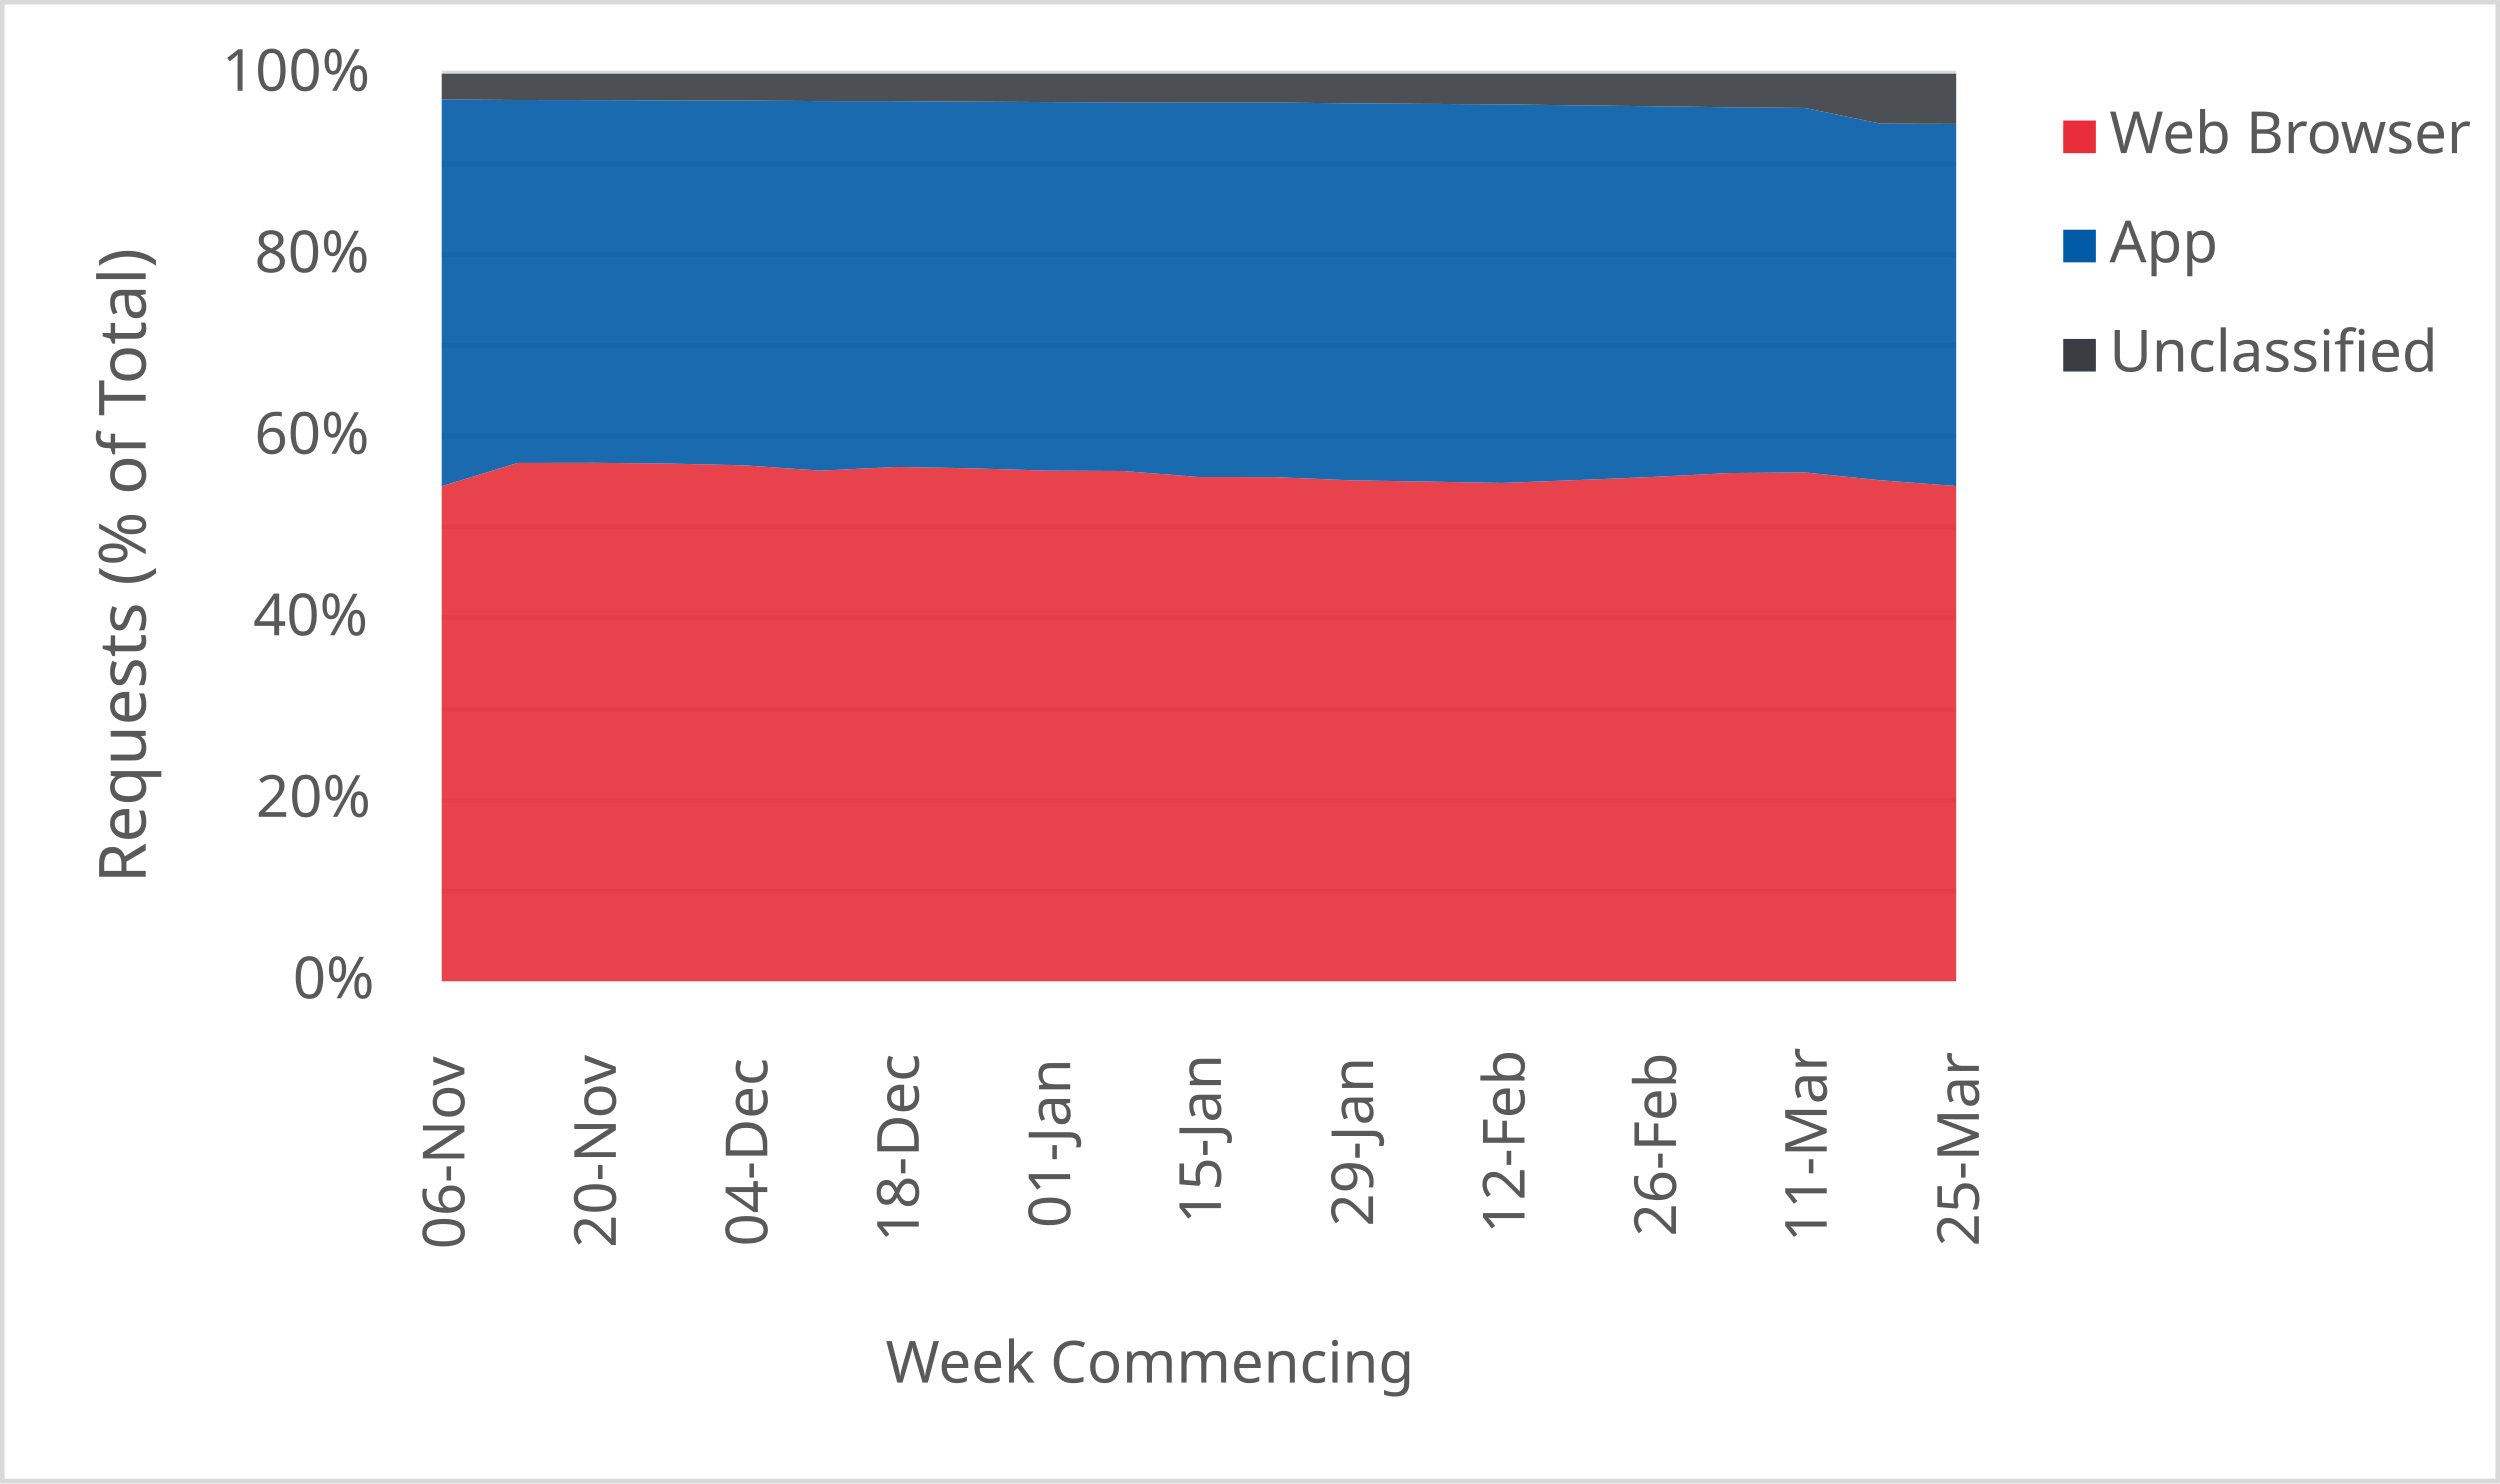
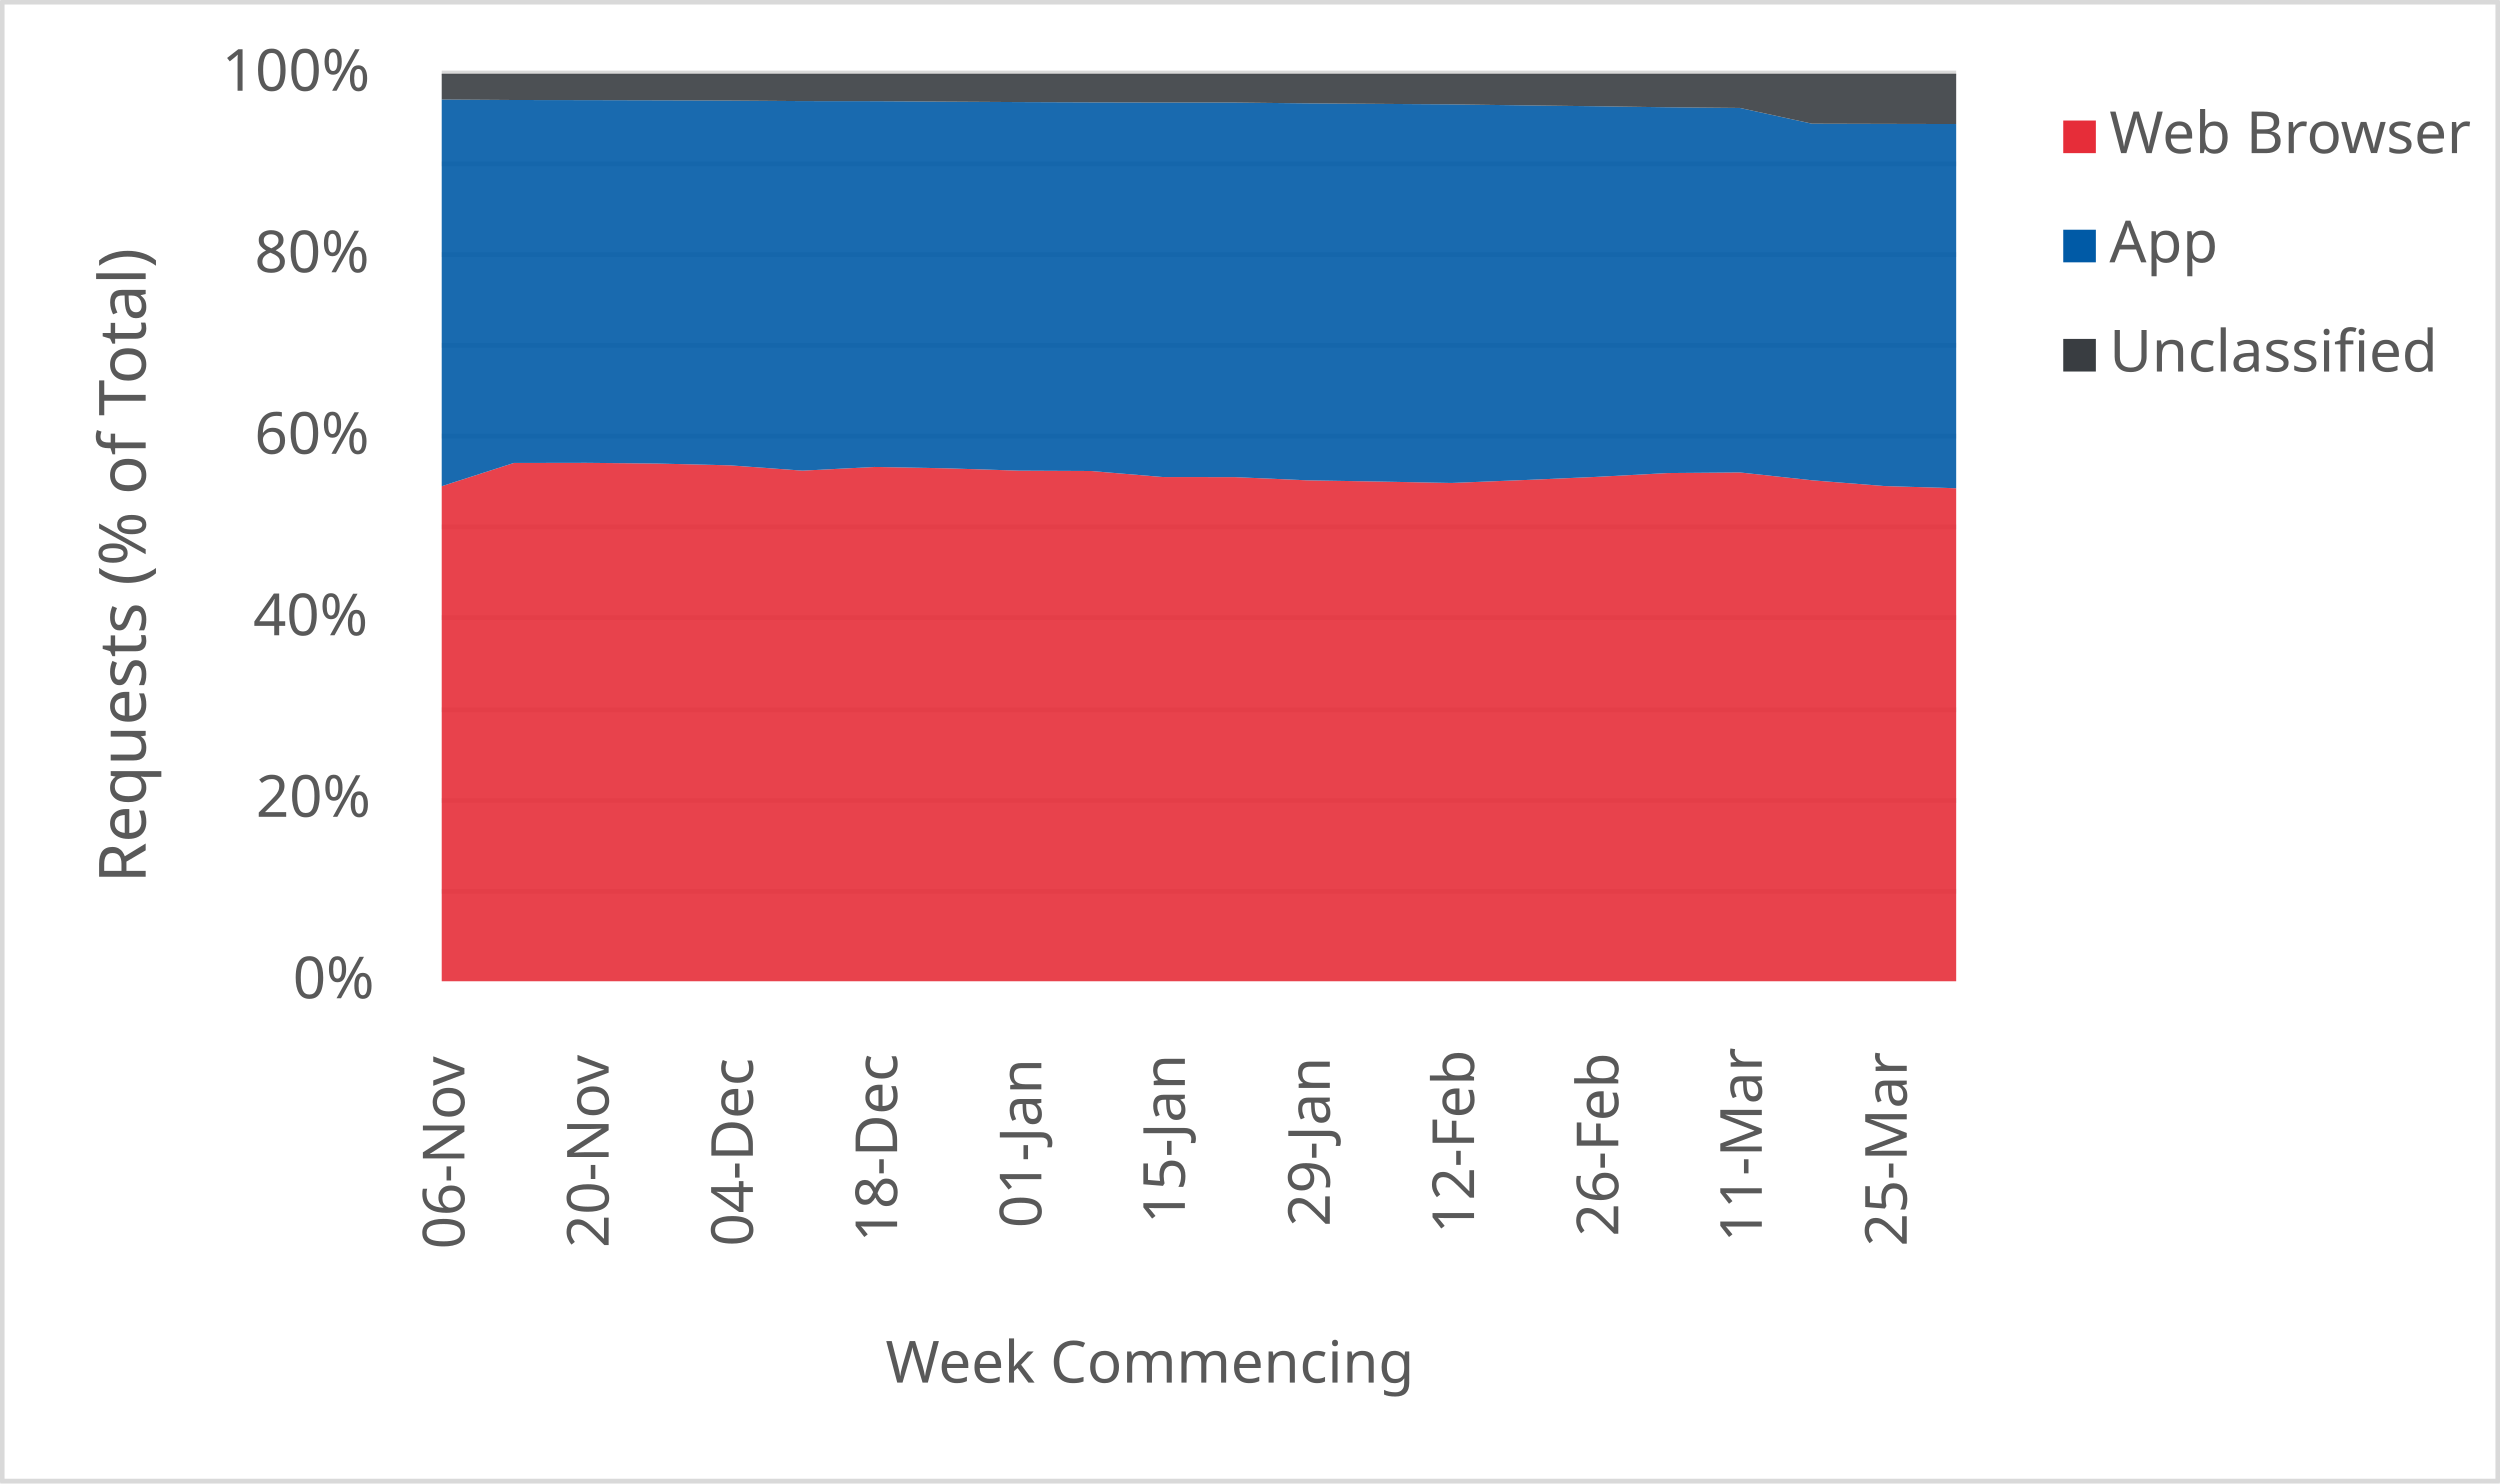
<svg xmlns="http://www.w3.org/2000/svg" width="1763" height="1046" xml:space="preserve" overflow="hidden">
  <defs>
    <clipPath id="clip0">
      <rect x="2917" y="346" width="1763" height="1046" />
    </clipPath>
  </defs>
  <g clip-path="url(#clip0)" transform="translate(-2917 -346)">
    <rect x="2918" y="347" width="1760" height="1043" fill="#FFFFFF" />
    <g>
      <path d="    M3228.5 974.532 4296.5 974.532    M3228.5 910.53 4296.5 910.53    M3228.5 846.528 4296.5 846.528    M3228.5 781.526 4296.5 781.526    M3228.5 717.524 4296.5 717.524    M3228.5 653.522 4296.5 653.522    M3228.5 589.52 4296.5 589.52    M3228.5 525.517 4296.5 525.517    M3228.5 461.515 4296.5 461.515    M3228.5 397.5 4296.5 397.5" stroke="#D9D9D9" stroke-width="3.438" stroke-linejoin="round" stroke-miterlimit="10" fill="none" />
    </g>
    <g>
      <path d="M 1038.5 4296.5 1038.5" stroke="#D9D9D9" stroke-width="3.438" stroke-linejoin="round" stroke-miterlimit="10" fill="none" fill-rule="evenodd" />
    </g>
    <g>
      <text fill="#595959" font-family="Verdana,sans-serif" font-weight="400" font-size="41" transform="matrix(6.12323e-17 -1 1 6.12323e-17 3244.5 1227)">06-Nov</text>
    </g>
    <g>
-       <text fill="#595959" font-family="Verdana,sans-serif" font-weight="400" font-size="41" transform="matrix(6.12323e-17 -1 1 6.12323e-17 3351.3 1226)">20-Nov</text>
+       <text fill="#595959" font-family="Verdana,sans-serif" font-weight="400" font-size="41" transform="matrix(6.12323e-17 -1 1 6.12323e-17 3346.214 1226)">20-Nov</text>
    </g>
    <g>
-       <text fill="#595959" font-family="Verdana,sans-serif" font-weight="400" font-size="41" transform="matrix(6.12323e-17 -1 1 6.12323e-17 3458.1 1225)">04-Dec</text>
+       <text fill="#595959" font-family="Verdana,sans-serif" font-weight="400" font-size="41" transform="matrix(6.12323e-17 -1 1 6.12323e-17 3447.929 1225)">04-Dec</text>
    </g>
    <g>
-       <text fill="#595959" font-family="Verdana,sans-serif" font-weight="400" font-size="41" transform="matrix(6.12323e-17 -1 1 6.12323e-17 3564.9 1222)">18-Dec</text>
+       <text fill="#595959" font-family="Verdana,sans-serif" font-weight="400" font-size="41" transform="matrix(6.12323e-17 -1 1 6.12323e-17 3549.643 1222)">18-Dec</text>
    </g>
    <g>
-       <text fill="#595959" font-family="Verdana,sans-serif" font-weight="400" font-size="41" transform="matrix(6.12323e-17 -1 1 6.12323e-17 3671.7 1212)">01-Jan</text>
+       <text fill="#595959" font-family="Verdana,sans-serif" font-weight="400" font-size="41" transform="matrix(6.12323e-17 -1 1 6.12323e-17 3651.357 1212)">01-Jan</text>
    </g>
    <g>
-       <text fill="#595959" font-family="Verdana,sans-serif" font-weight="400" font-size="41" transform="matrix(6.12323e-17 -1 1 6.12323e-17 3778 1209)">15-Jan</text>
+       <text fill="#595959" font-family="Verdana,sans-serif" font-weight="400" font-size="41" transform="matrix(6.12323e-17 -1 1 6.12323e-17 3752.571 1209)">15-Jan</text>
    </g>
    <g>
-       <text fill="#595959" font-family="Verdana,sans-serif" font-weight="400" font-size="41" transform="matrix(6.12323e-17 -1 1 6.12323e-17 3885.3 1211)">29-Jan</text>
+       <text fill="#595959" font-family="Verdana,sans-serif" font-weight="400" font-size="41" transform="matrix(6.12323e-17 -1 1 6.12323e-17 3854.786 1211)">29-Jan</text>
    </g>
    <g>
-       <text fill="#595959" font-family="Verdana,sans-serif" font-weight="400" font-size="41" transform="matrix(6.12323e-17 -1 1 6.12323e-17 3992.1 1216)">12-Feb</text>
+       <text fill="#595959" font-family="Verdana,sans-serif" font-weight="400" font-size="41" transform="matrix(6.12323e-17 -1 1 6.12323e-17 3956.5 1216)">12-Feb</text>
    </g>
    <g>
-       <text fill="#595959" font-family="Verdana,sans-serif" font-weight="400" font-size="41" transform="matrix(6.12323e-17 -1 1 6.12323e-17 4098.9 1218)">26-Feb</text>
+       <text fill="#595959" font-family="Verdana,sans-serif" font-weight="400" font-size="41" transform="matrix(6.12323e-17 -1 1 6.12323e-17 4058.214 1218)">26-Feb</text>
    </g>
    <g>
-       <text fill="#595959" font-family="Verdana,sans-serif" font-weight="400" font-size="41" transform="matrix(6.12323e-17 -1 1 6.12323e-17 4205.2 1222)">11-Mar</text>
+       <text fill="#595959" font-family="Verdana,sans-serif" font-weight="400" font-size="41" transform="matrix(6.12323e-17 -1 1 6.12323e-17 4159.429 1222)">11-Mar</text>
    </g>
    <g>
-       <text fill="#595959" font-family="Verdana,sans-serif" font-weight="400" font-size="41" transform="matrix(6.12323e-17 -1 1 6.12323e-17 4312.5 1225)">25-Mar</text>
+       <text fill="#595959" font-family="Verdana,sans-serif" font-weight="400" font-size="41" transform="matrix(6.12323e-17 -1 1 6.12323e-17 4261.643 1225)">25-Mar</text>
    </g>
    <g>
      <text fill="#595959" font-family="Verdana,sans-serif" font-weight="400" font-size="41" transform="matrix(1 0 0 1 3123.5 1050)">0%</text>
    </g>
    <g>
      <text fill="#595959" font-family="Verdana,sans-serif" font-weight="400" font-size="41" transform="matrix(1 0 0 1 3097.5 922)">20%</text>
    </g>
    <g>
      <text fill="#595959" font-family="Verdana,sans-serif" font-weight="400" font-size="41" transform="matrix(1 0 0 1 3095.5 794)">40%</text>
    </g>
    <g>
      <text fill="#595959" font-family="Verdana,sans-serif" font-weight="400" font-size="41" transform="matrix(1 0 0 1 3096.5 666)">60%</text>
    </g>
    <g>
      <text fill="#595959" font-family="Verdana,sans-serif" font-weight="400" font-size="41" transform="matrix(1 0 0 1 3096.5 538)">80%</text>
    </g>
    <g>
      <text fill="#595959" font-family="Verdana,sans-serif" font-weight="400" font-size="41" transform="matrix(1 0 0 1 3073.5 410)">100%</text>
    </g>
    <g>
      <text fill="#595959" font-family="Verdana,sans-serif" font-weight="400" font-size="41" transform="matrix(1 0 0 1 3541.5 1321)">Week Commencing</text>
    </g>
    <g>
      <text fill="#595959" font-family="Verdana,sans-serif" font-weight="400" font-size="46" transform="matrix(6.12323e-17 -1 1 6.12323e-17 3019.73 968.75)">Requests (% of Total)</text>
    </g>
    <rect x="2918.5" y="347.5" width="1760" height="1043" stroke="#D9D9D9" stroke-width="3.438" stroke-linejoin="round" stroke-miterlimit="10" fill="none" />
    <g>
-       <path d="M3228.5 1038 3281.9 1038 3335.3 1038 3388.7 1038 3442.1 1038 3495.5 1038 3548.9 1038 3602.3 1038 3655.7 1038 3709.1 1038 3762.5 1038 3815.9 1038 3869.3 1038 3922.7 1038 3976.1 1038 4029.5 1038 4082.9 1038 4136.3 1038 4189.7 1038 4243.1 1038 4296.5 1038 4296.5 688.755 4243.1 684.695 4189.7 679.161 4136.3 679.602 4082.9 682.321 4029.5 684.53 3976.1 686.59 3922.7 685.592 3869.3 684.727 3815.9 682.48 3762.5 682.403 3709.1 678.149 3655.7 677.897 3602.3 676.253 3548.9 675.299 3495.5 677.892 3442.1 674.166 3388.7 672.906 3335.3 672.385 3281.9 672.481 3228.5 688.859 3228.5 1038Z" fill="#e62d39" opacity="0.9" />
+       <path d="M3228.5 1038 3279.357 1038 3330.214 1038 3381.071 1038 3431.929 1038 3482.786 1038 3533.643 1038 3584.5 1038 3635.357 1038 3686.214 1038 3737.071 1038 3787.929 1038 3838.786 1038 3889.643 1038 3940.5 1038 3991.357 1038 4042.214 1038 4093.071 1038 4143.929 1038 4194.786 1038 4245.643 1038 4296.5 1038 4296.5 690.32 4245.643 688.755 4194.786 684.695 4143.929 679.161 4093.071 679.602 4042.214 682.321 3991.357 684.53 3940.5 686.59 3889.643 685.592 3838.786 684.727 3787.929 682.48 3737.071 682.403 3686.214 678.149 3635.357 677.897 3584.5 676.253 3533.643 675.299 3482.786 677.892 3431.929 674.166 3381.071 672.906 3330.214 672.385 3279.357 672.481 3228.5 688.859 3228.5 1038Z" fill="#e62d39" opacity="0.9" />
    </g>
    <g>
-       <path d="M3228.5 688.859 3281.9 672.481 3335.3 672.385 3388.7 672.906 3442.1 674.166 3495.5 677.892 3548.9 675.299 3602.3 676.253 3655.7 677.897 3709.1 678.149 3762.5 682.403 3815.9 682.48 3869.3 684.727 3922.7 685.592 3976.1 686.59 4029.5 684.53 4082.9 682.321 4136.3 679.602 4189.7 679.161 4243.1 684.695 4296.5 688.755 4296.5 433.354 4243.1 433.212 4189.7 422.122 4136.3 421.65 4082.9 420.922 4029.5 420.296 3976.1 419.61 3922.7 419.245 3869.3 418.885 3815.9 418.315 3762.5 418.321 3709.1 418.194 3655.7 417.984 3602.3 417.674 3548.9 417.346 3495.5 417.285 3442.1 416.914 3388.7 416.742 3335.3 416.605 3281.9 416.521 3228.5 416.171 3228.5 688.859Z" fill="#005aa6" opacity="0.9" />
+       <path d="M3228.5 688.859 3279.357 672.481 3330.214 672.385 3381.071 672.906 3431.929 674.166 3482.786 677.892 3533.643 675.299 3584.5 676.253 3635.357 677.897 3686.214 678.149 3737.071 682.403 3787.929 682.48 3838.786 684.727 3889.643 685.592 3940.5 686.59 3991.357 684.53 4042.214 682.321 4093.071 679.602 4143.929 679.161 4194.786 684.695 4245.643 688.755 4296.5 690.32 4296.5 433.47 4245.643 433.354 4194.786 433.212 4143.929 422.122 4093.071 421.65 4042.214 420.922 3991.357 420.296 3940.5 419.61 3889.643 419.245 3838.786 418.885 3787.929 418.315 3737.071 418.321 3686.214 418.194 3635.357 417.984 3584.5 417.674 3533.643 417.346 3482.786 417.285 3431.929 416.914 3381.071 416.742 3330.214 416.605 3279.357 416.521 3228.5 416.171 3228.5 688.859Z" fill="#005aa6" opacity="0.9" />
    </g>
    <g>
-       <path d="M3228.5 416.171 3281.9 416.521 3335.3 416.605 3388.7 416.742 3442.1 416.914 3495.5 417.285 3548.9 417.346 3602.3 417.674 3655.7 417.984 3709.1 418.194 3762.5 418.321 3815.9 418.315 3869.3 418.885 3922.7 419.245 3976.1 419.61 4029.5 420.296 4082.9 420.922 4136.3 421.65 4189.7 422.122 4243.1 433.212 4296.5 433.354 4296.5 398 4243.1 398 4189.7 398 4136.3 398 4082.9 398 4029.5 398 3976.1 398 3922.7 398 3869.3 398 3815.9 398 3762.5 398 3709.1 398 3655.7 398 3602.3 398 3548.9 398 3495.5 398 3442.1 398 3388.7 398 3335.3 398 3281.9 398 3228.5 398 3228.5 416.171Z" fill="#393d41" opacity="0.9" />
+       <path d="M3228.5 416.171 3279.357 416.521 3330.214 416.605 3381.071 416.742 3431.929 416.914 3482.786 417.285 3533.643 417.346 3584.5 417.674 3635.357 417.984 3686.214 418.194 3737.071 418.321 3787.929 418.315 3838.786 418.885 3889.643 419.245 3940.5 419.61 3991.357 420.296 4042.214 420.922 4093.071 421.65 4143.929 422.122 4194.786 433.212 4245.643 433.354 4296.5 433.47 4296.5 398 4245.643 398 4194.786 398 4143.929 398 4093.071 398 4042.214 398 3991.357 398 3940.5 398 3889.643 398 3838.786 398 3787.929 398 3737.071 398 3686.214 398 3635.357 398 3584.5 398 3533.643 398 3482.786 398 3431.929 398 3381.071 398 3330.214 398 3279.357 398 3228.5 398 3228.5 416.171Z" fill="#393d41" opacity="0.9" />
    </g>
    <g>
      <rect x="4372" y="431" width="23" height="23" fill="#e62d39" />
    </g>
    <g>
      <text fill="#595959" font-family="Verdana,sans-serif" font-weight="400" font-size="41" transform="matrix(1 0 0 1 4404.56 454)">Web Browser</text>
    </g>
    <g>
      <rect x="4372" y="508" width="23" height="23" fill="#005aa6" />
    </g>
    <g>
      <text fill="#595959" font-family="Verdana,sans-serif" font-weight="400" font-size="41" transform="matrix(1 0 0 1 4404.56 531)">App</text>
    </g>
    <g>
      <rect x="4372" y="585" width="23" height="23" fill="#393d41" />
    </g>
    <g>
      <text fill="#595959" font-family="Verdana,sans-serif" font-weight="400" font-size="41" transform="matrix(1 0 0 1 4404.56 608)">Unclassified</text>
    </g>
  </g>
</svg>
